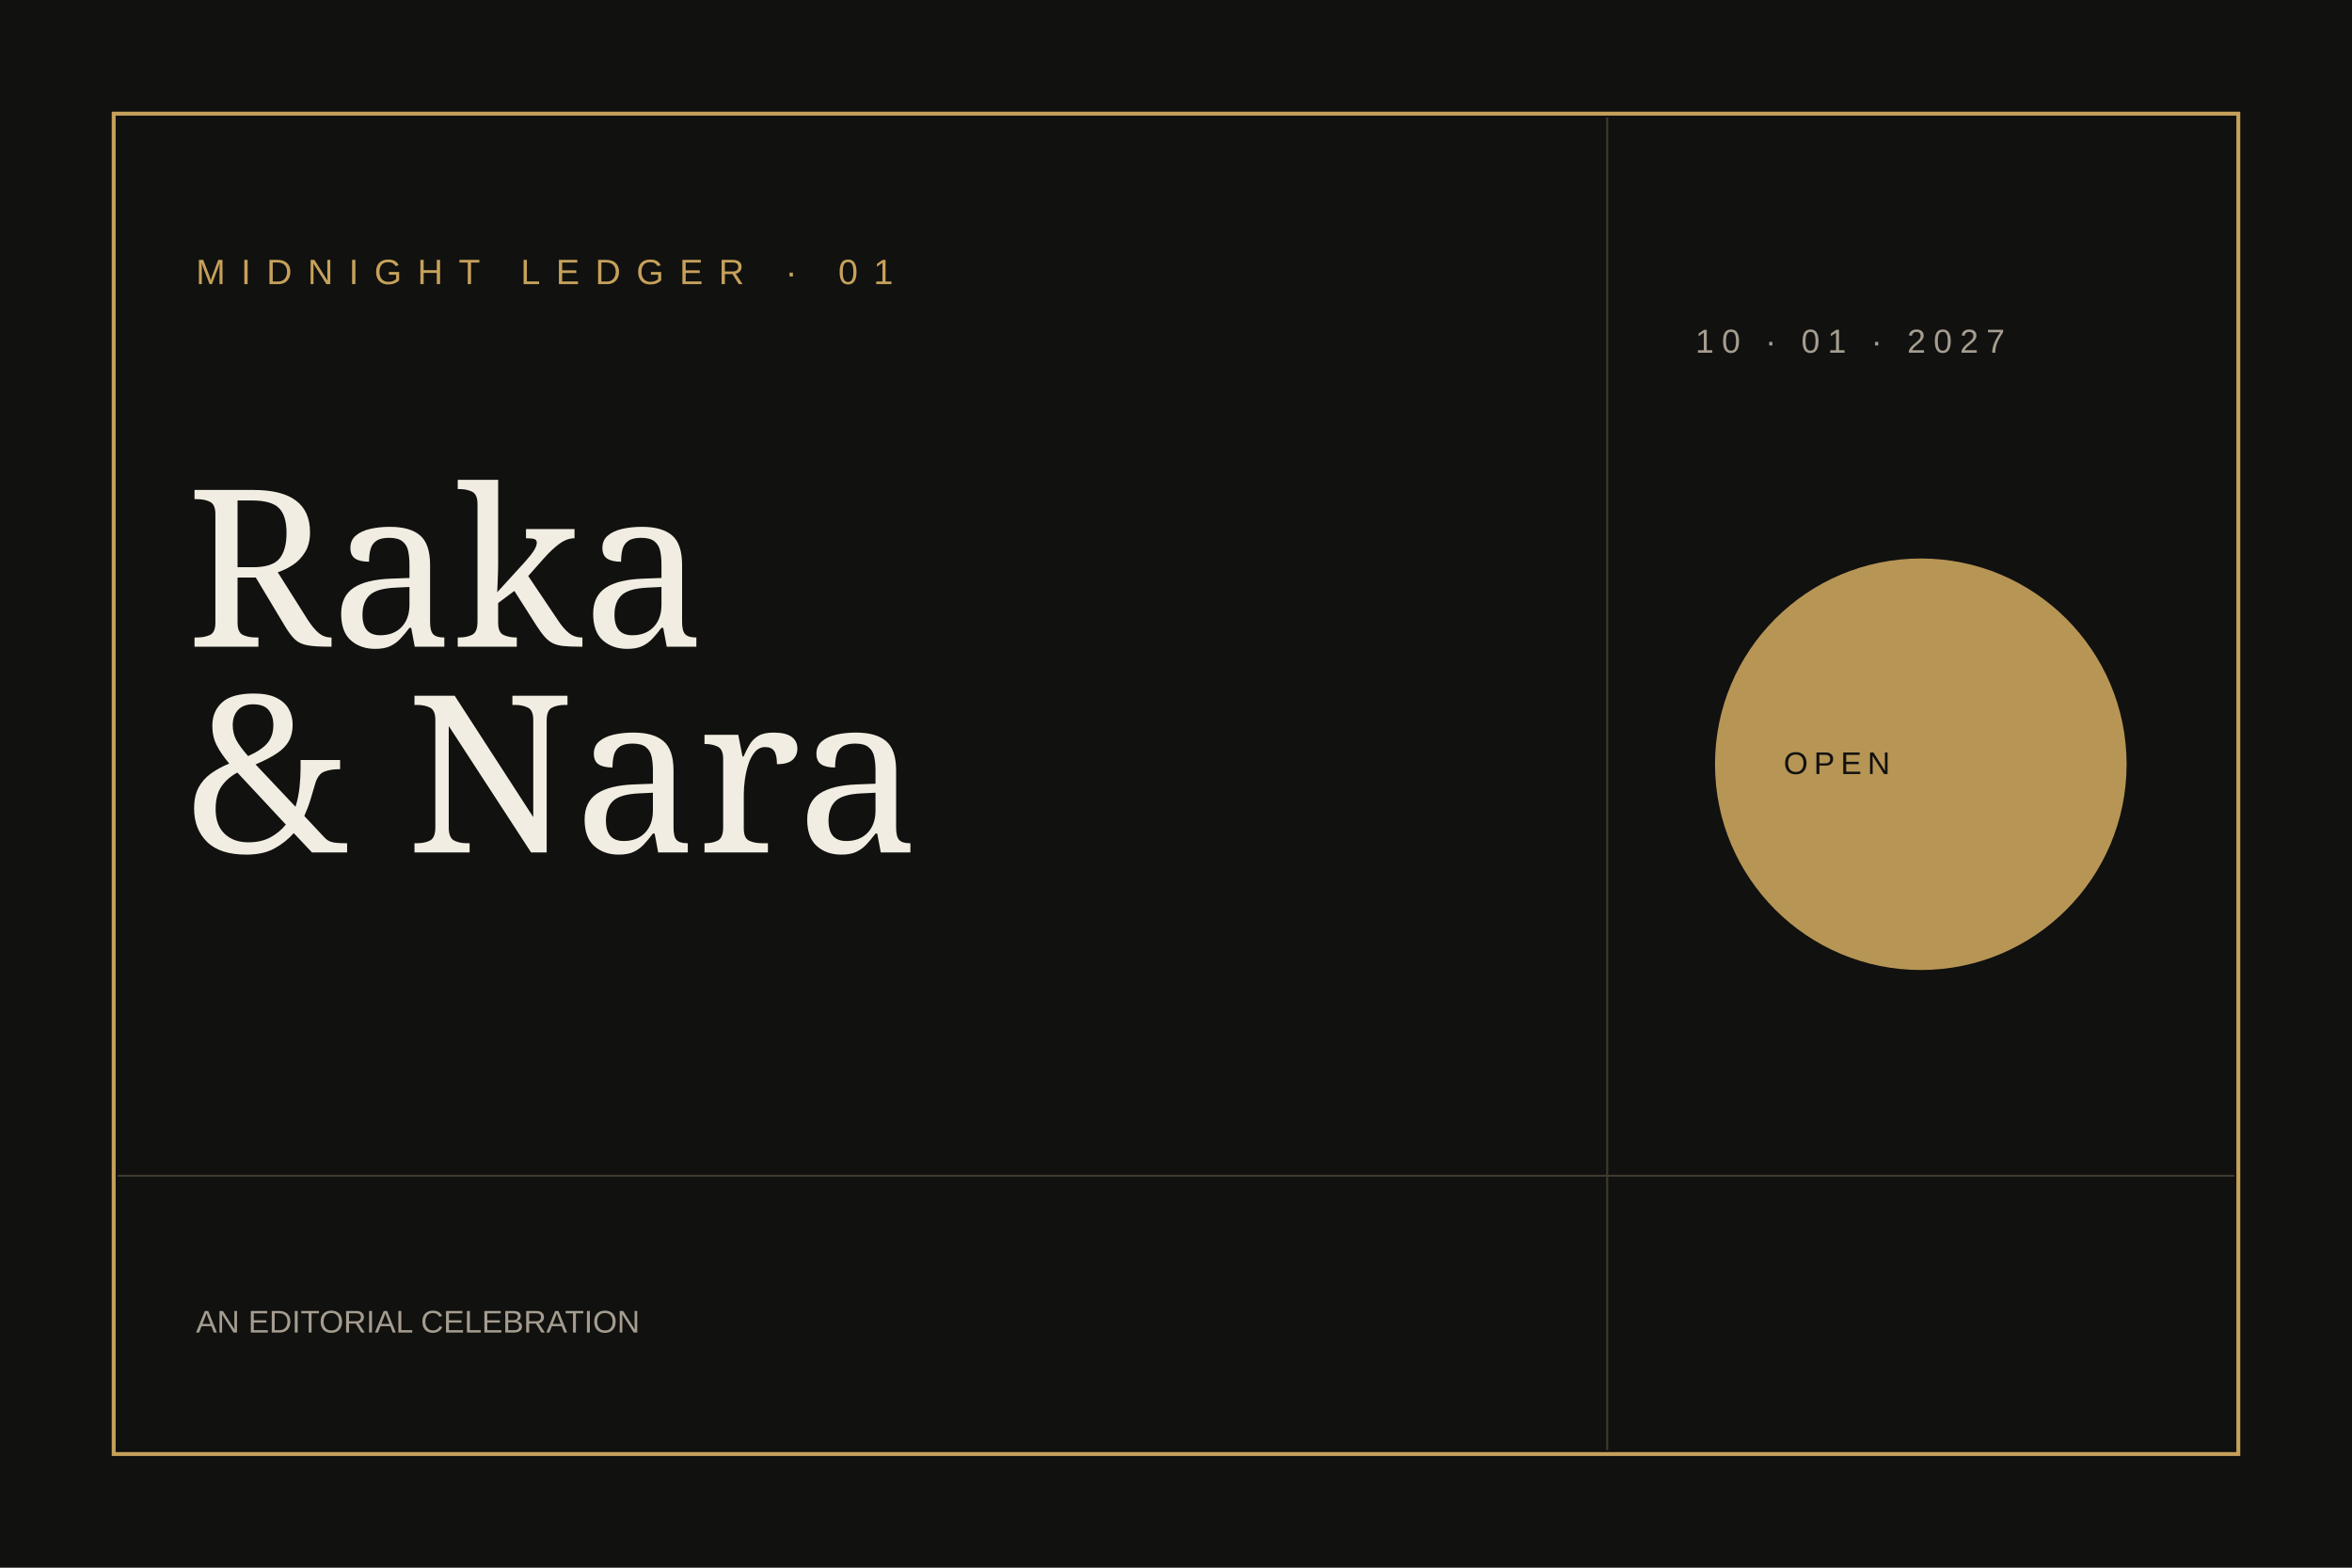
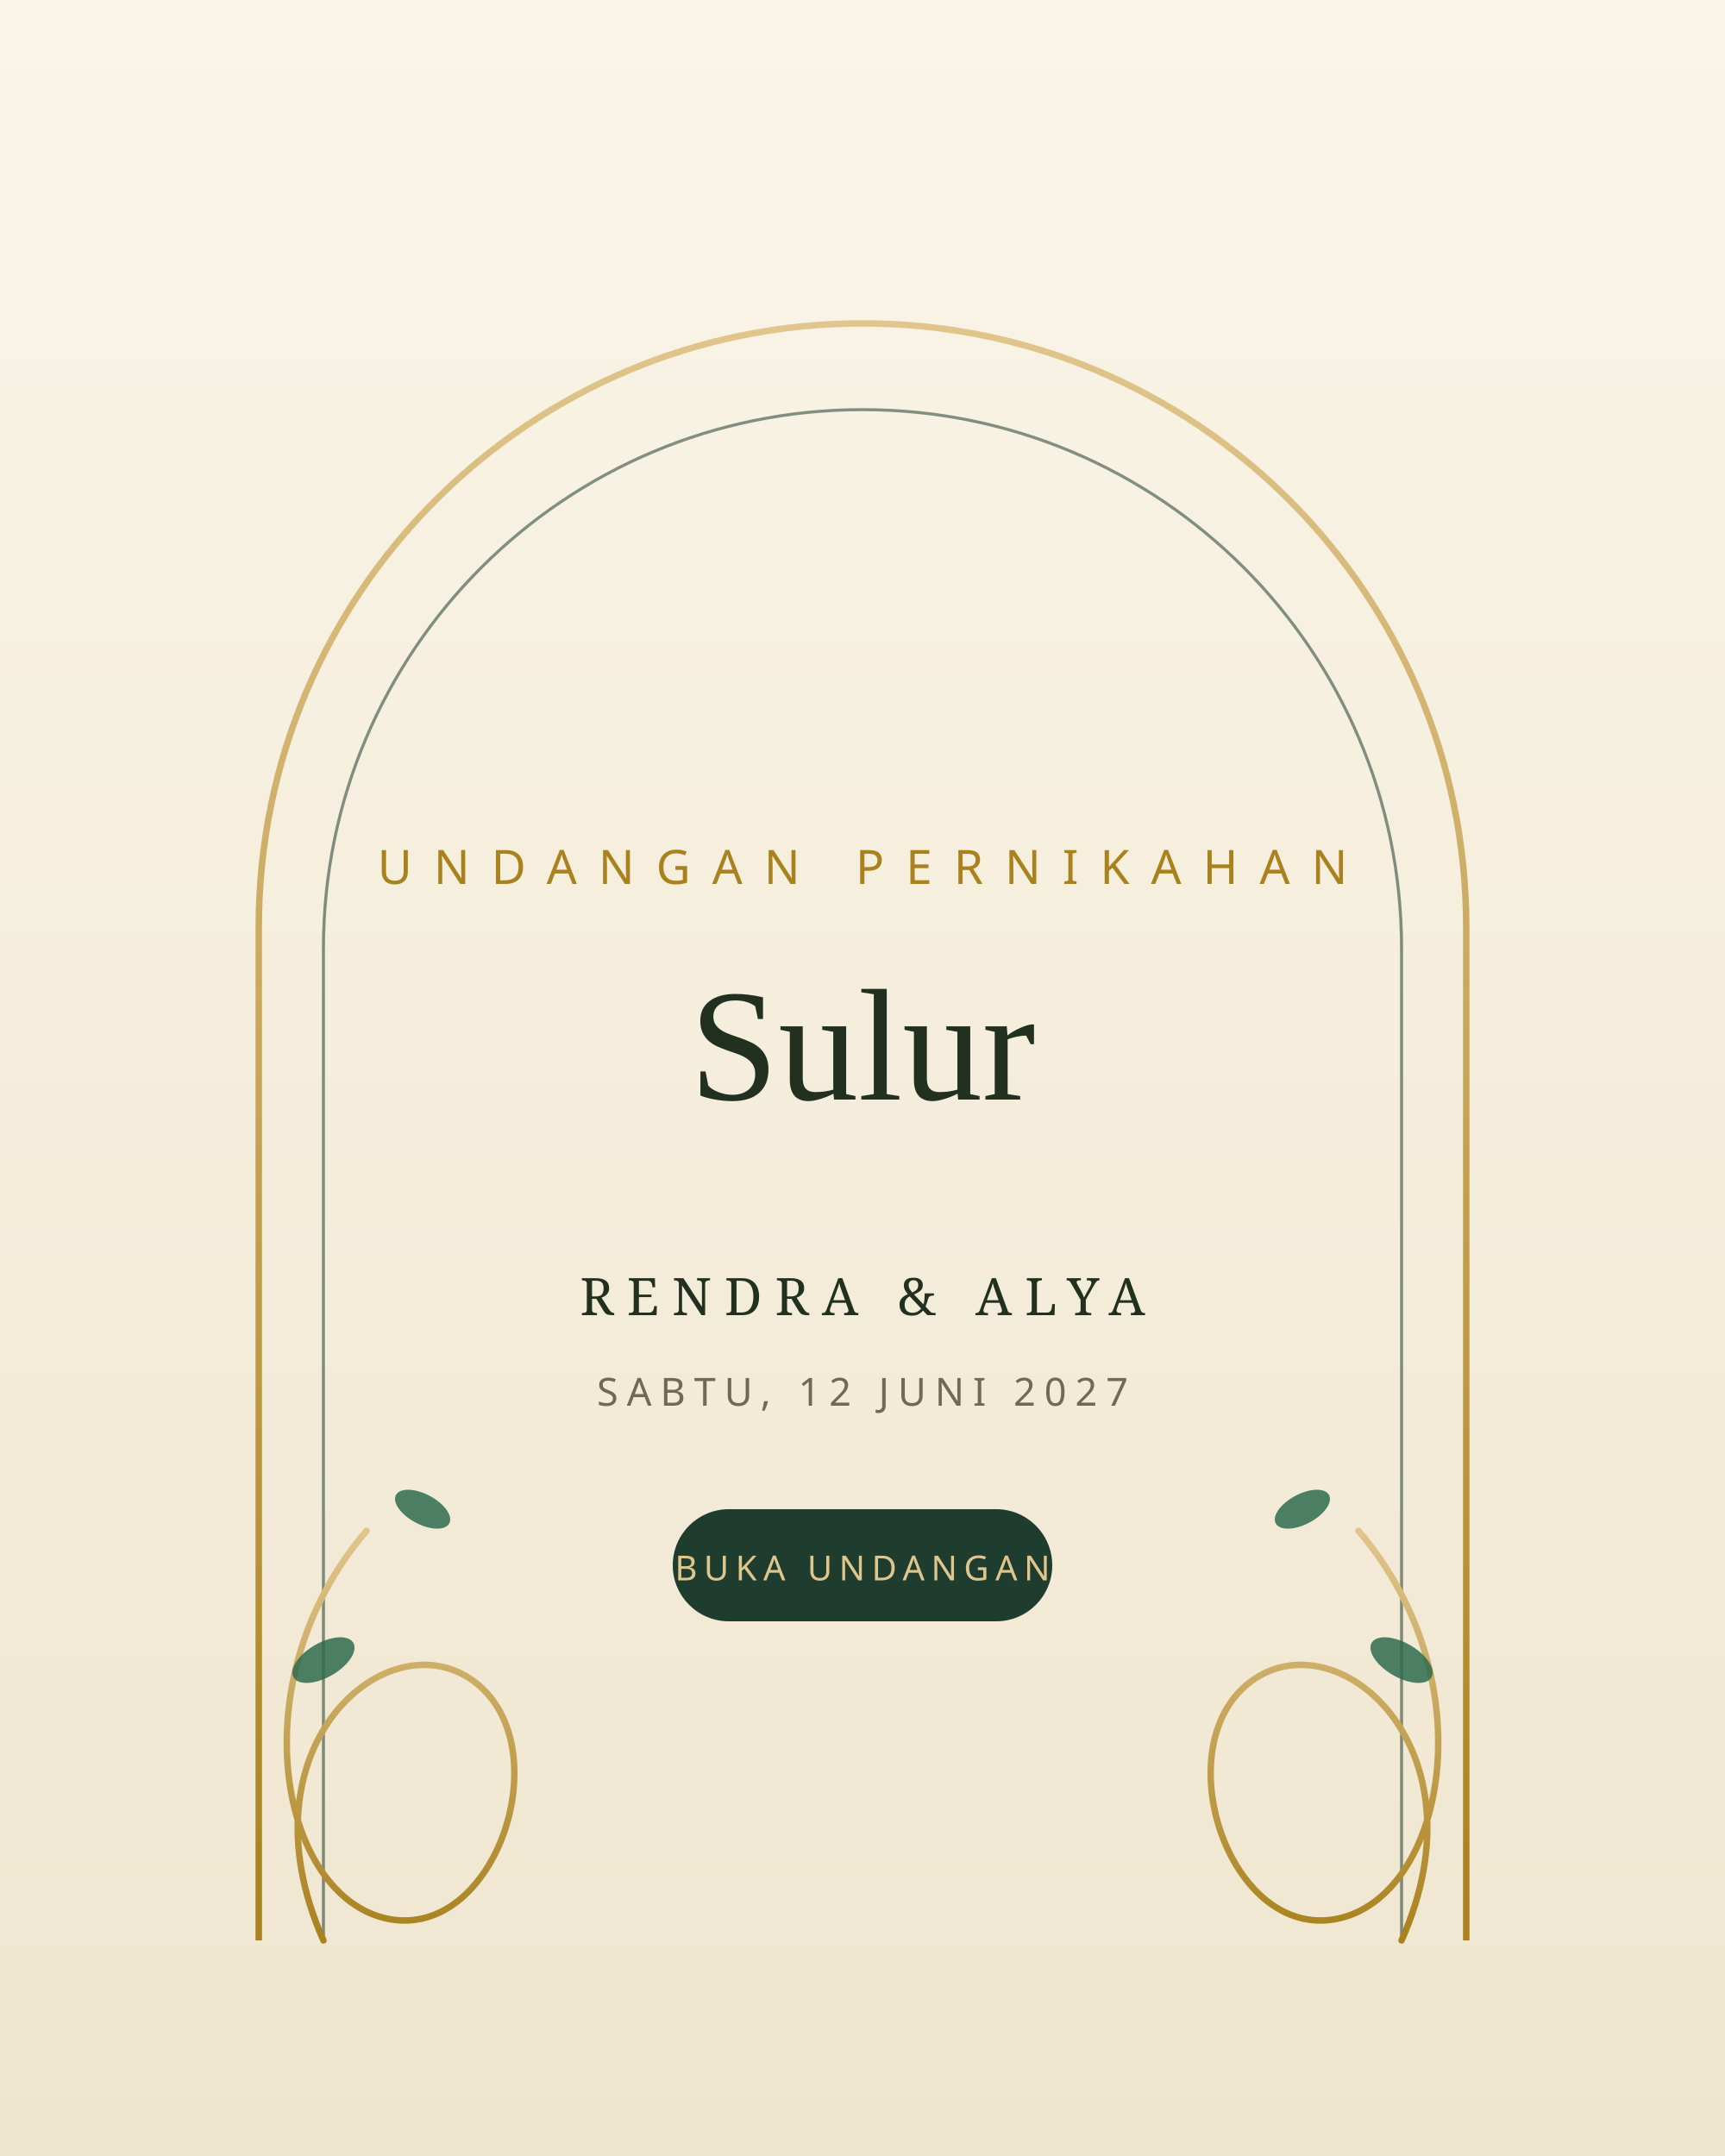
- <svg xmlns="http://www.w3.org/2000/svg" viewBox="0 0 1200 800" role="img" aria-labelledby="title description">
-   <rect width="1200" height="800" fill="#11110f" />
-   <rect x="58" y="58" width="1084" height="684" fill="none" stroke="#c6a15b" stroke-width="2" />
-   <path d="M60 600H1140M820 60V740" stroke="#403a31" />
-   <text x="100" y="145" fill="#c6a15b" font-family="Arial,sans-serif" font-size="18" letter-spacing="8">MIDNIGHT LEDGER · 01</text>
-   <text x="95" y="330" fill="#f2ede2" font-family="Georgia,serif" font-size="112">Raka</text>
-   <text x="95" y="435" fill="#f2ede2" font-family="Georgia,serif" font-size="112">&amp; Nara</text>
-   <text x="865" y="180" fill="#a59d90" font-family="Arial,sans-serif" font-size="17" letter-spacing="4">10 · 01 · 2027</text>
-   <circle cx="980" cy="390" r="105" fill="#c6a15b" opacity=".92" />
-   <text x="910" y="395" fill="#11110f" font-family="Arial,sans-serif" font-size="16" letter-spacing="3">OPEN</text>
-   <text x="100" y="680" fill="#a59d90" font-family="Arial,sans-serif" font-size="16">AN EDITORIAL CELEBRATION</text>
+ <svg xmlns="http://www.w3.org/2000/svg" viewBox="0 0 800 1000" role="img" aria-label="Sulur — undangan art nouveau dengan sulur emas">
+   <defs>
+     <linearGradient id="ml-cream" x1="0" y1="0" x2="0" y2="1">
+       <stop offset="0" stop-color="#faf5e8" />
+       <stop offset="1" stop-color="#efe6cf" />
+     </linearGradient>
+     <linearGradient id="ml-gold" x1="0" y1="0" x2="0" y2="1">
+       <stop offset="0" stop-color="#e0c58c" />
+       <stop offset="1" stop-color="#a9811d" />
+     </linearGradient>
+   </defs>
+   <rect width="800" height="1000" fill="url(#ml-cream)" />
+   <path d="M120 900V430a280 280 0 0 1 560 0v470" fill="none" stroke="url(#ml-gold)" stroke-width="3" />
+   <path d="M150 900V440a250 250 0 0 1 500 0v460" fill="none" stroke="#1f3d2f" stroke-width="1.4" opacity="0.55" />
+   <g fill="none" stroke="url(#ml-gold)" stroke-width="3" stroke-linecap="round">
+     <path d="M150 900c-40-90 30-150 70-120s10 120-40 110-70-110-10-180" />
+     <path d="M650 900c40-90-30-150-70-120s-10 120 40 110 70-110 10-180" />
+   </g>
+   <g fill="#2f6b4f" opacity="0.85">
+     <ellipse cx="150" cy="770" rx="16" ry="8" transform="rotate(-30 150 770)" />
+     <ellipse cx="196" cy="700" rx="14" ry="7" transform="rotate(28 196 700)" />
+     <ellipse cx="650" cy="770" rx="16" ry="8" transform="rotate(30 650 770)" />
+     <ellipse cx="604" cy="700" rx="14" ry="7" transform="rotate(-28 604 700)" />
+   </g>
+   <g text-anchor="middle" font-family="'Jost', sans-serif">
+     <text x="400" y="410" font-size="22" letter-spacing="10" fill="#a9811d">UNDANGAN PERNIKAHAN</text>
+     <text x="400" y="510" font-family="'Cinzel', 'Times New Roman', serif" font-size="74" fill="#22301f">Sulur</text>
+     <line x1="300" y1="552" x2="500" y2="552" stroke="url(#ml-gold)" stroke-width="3" />
+     <text x="400" y="610" font-family="'Cinzel', serif" font-size="24" letter-spacing="6" fill="#22301f">RENDRA &amp; ALYA</text>
+     <text x="400" y="652" font-size="18" letter-spacing="4" fill="#6f6a55">SABTU, 12 JUNI 2027</text>
+   </g>
+   <rect x="312" y="700" width="176" height="52" rx="26" fill="#1f3d2f" />
+   <text x="400" y="733" text-anchor="middle" font-family="'Jost', sans-serif" font-size="16" letter-spacing="3" fill="#e0c58c">BUKA UNDANGAN</text>
</svg>
